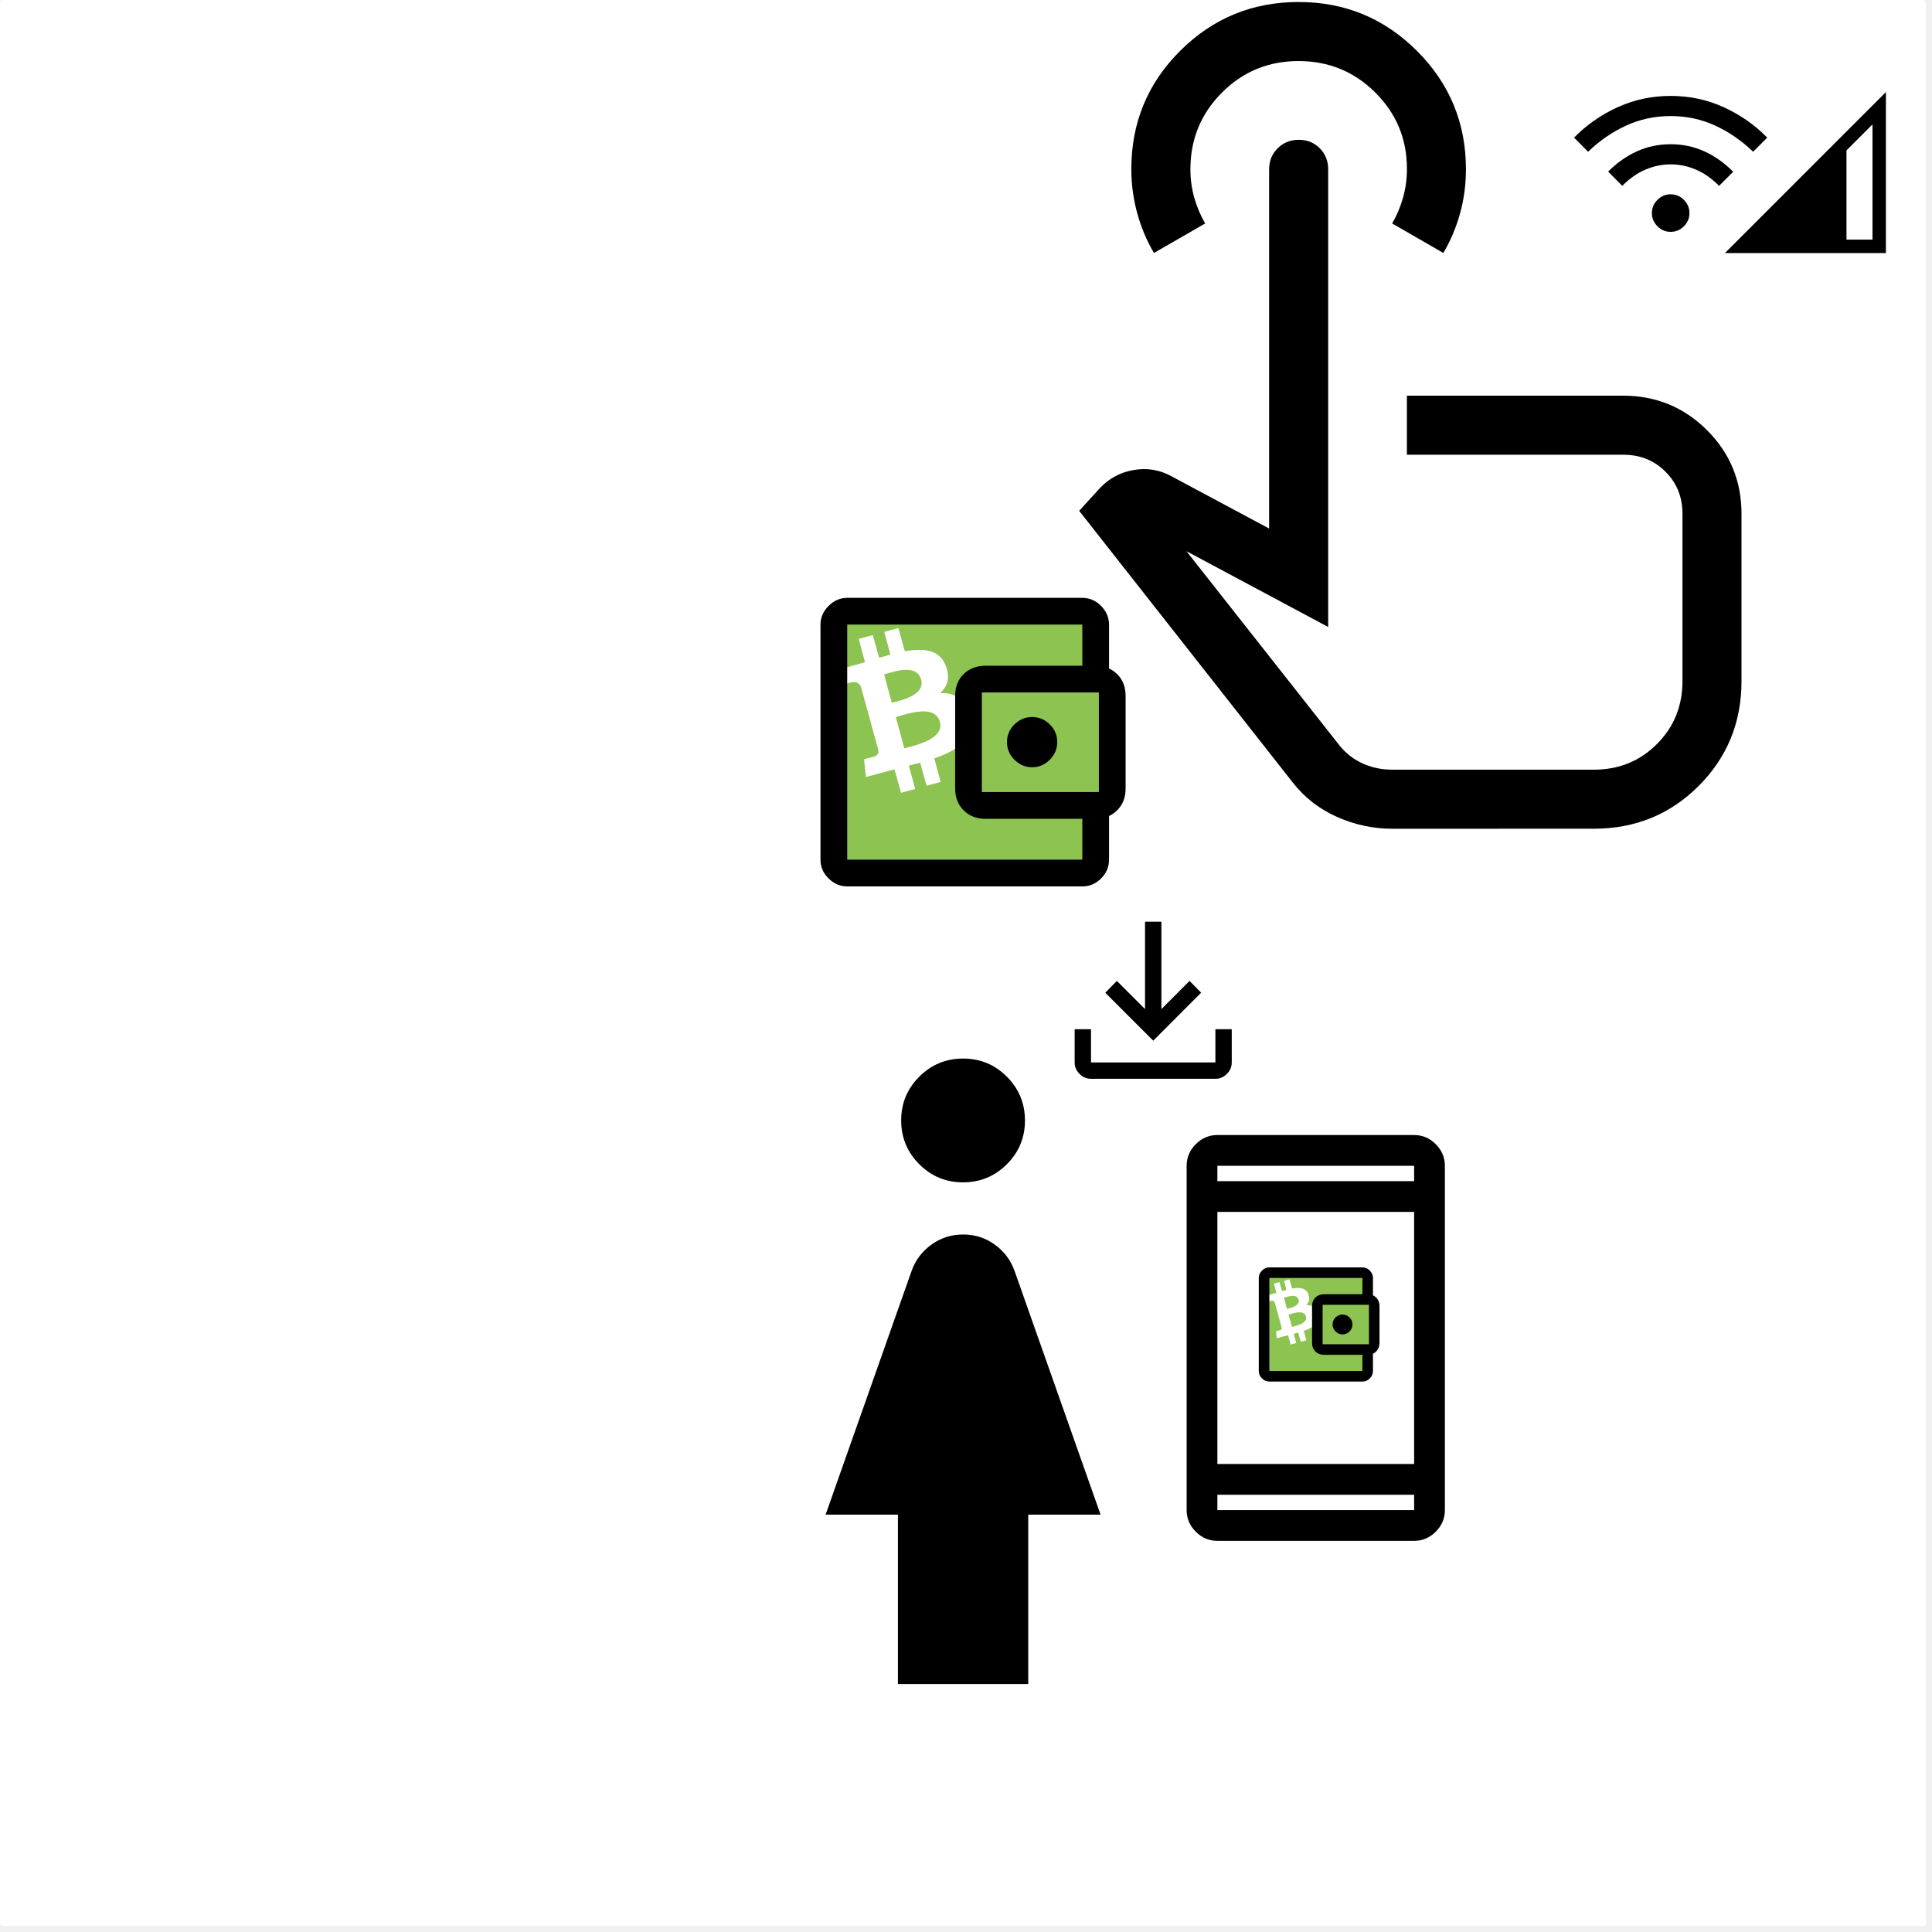
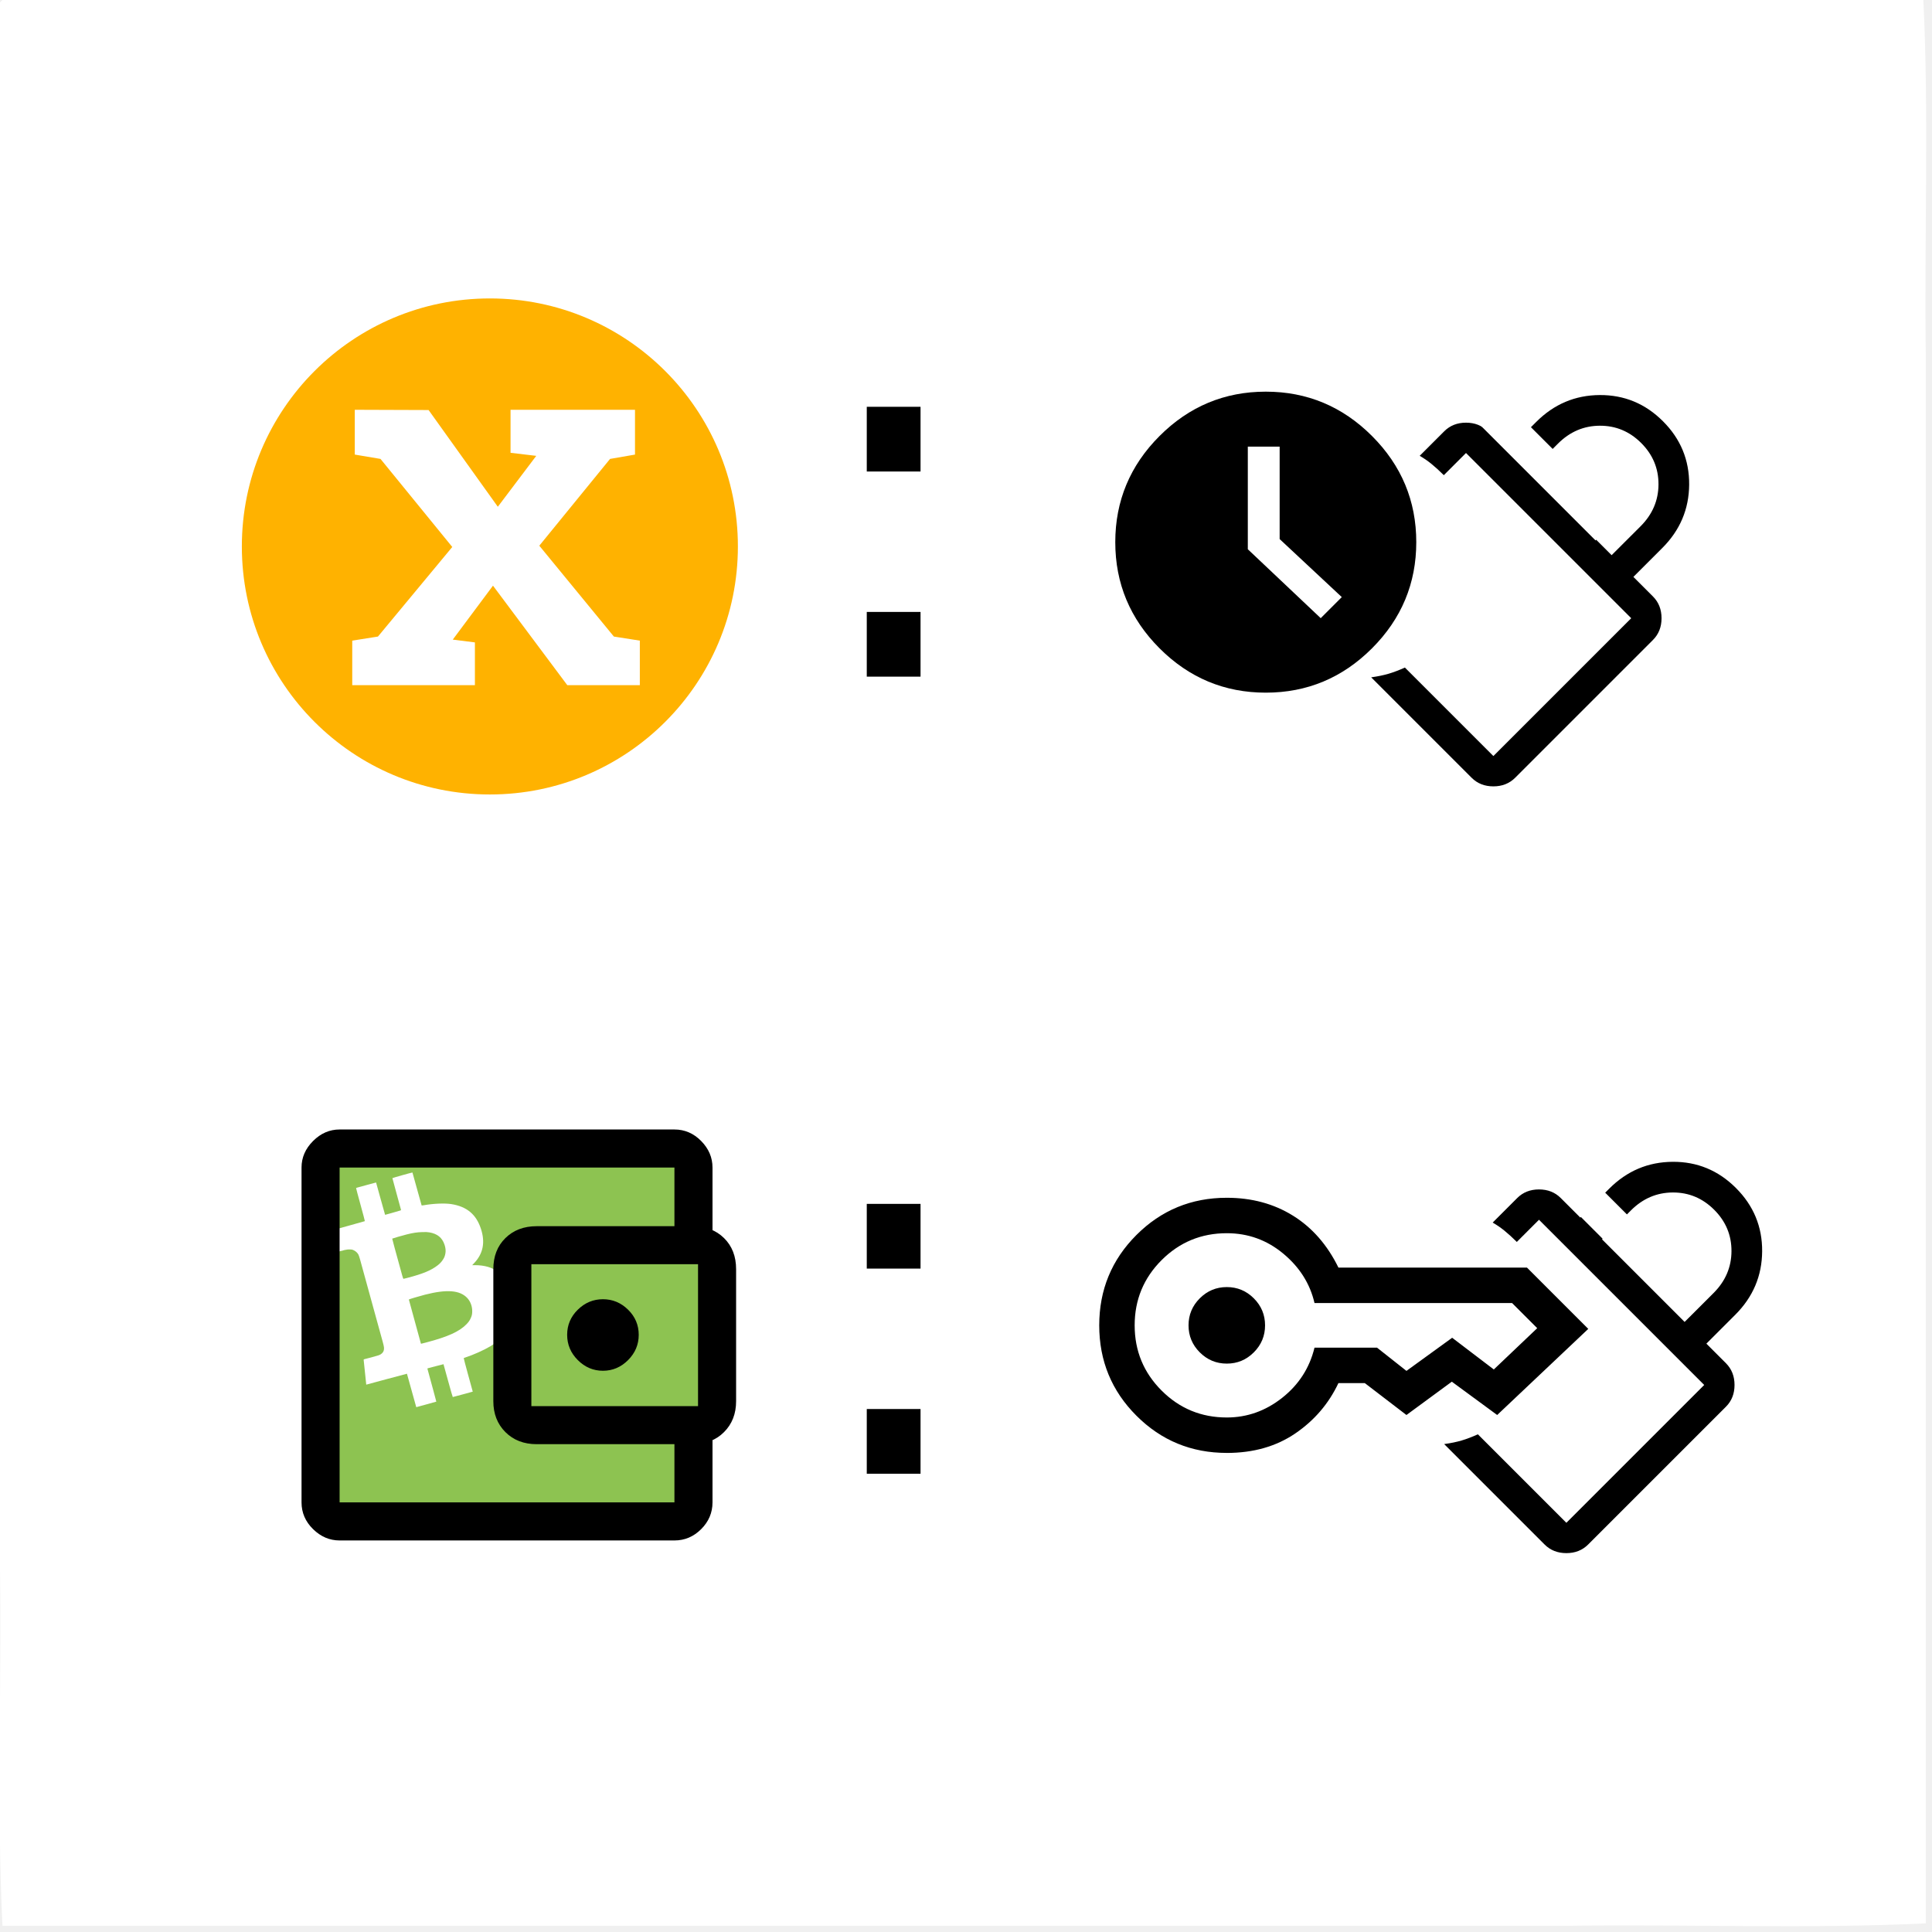
- <svg xmlns="http://www.w3.org/2000/svg" width="400" height="400" version="1.1" viewBox="0 0 105.83 105.83" id="svg1986">
-   <defs id="defs1990" />
-   <rect style="display:inline;fill:#ffffff;fill-opacity:1;stroke:none;stroke-width:0.342;stroke-linejoin:round;stroke-miterlimit:4;stroke-dasharray:none;stroke-dashoffset:7.35;stroke-opacity:1" id="rect49606" width="105.488" height="105.488" x="0" y="-8.8817842e-16" ry="0.133" />
-   <g transform="matrix(1.512565,0,0,1.512565,-78.10458,-55.52434)" id="g14">
+ <svg xmlns="http://www.w3.org/2000/svg" width="400" height="400" version="1.1" viewBox="0 0 105.83 105.83" id="svg24">
+   <defs id="defs28" />
+   <path id="rect2" style="fill:#ffffff;stroke-width:1" d="M 0.133,0 C 35.208,0 70.282,0 105.357,0 c 0.311,6.399 0.044,13.037 0.133,19.527 0,28.61 0,57.22 0,85.829 -6.399,0.311 -13.037,0.044 -19.527,0.133 -28.61,0 -57.22,0 -85.829,0 C -0.178,99.091 0.089,92.453 0,85.963 0,57.353 0,28.743 0,0.133 Z" />
+   <g transform="matrix(0.2132146,0,0,0.2132146,12.88568,16.2705)" id="g16">
+     <path d="m 65.419,0.361 a 63.719,63.72 0 0 0 -63.72,63.72 63.719,63.72 0 0 0 63.72,63.719 63.719,63.72 0 0 0 63.719,-63.719 63.719,63.72 0 0 0 -63.719,-63.72 z m -34.705,28.607 18.962,0.066 17.785,24.847 9.873,-13.077 -6.604,-0.784 v -11.05 h 31.973 v 11.508 l -6.408,1.112 -18.177,22.296 19.158,23.343 6.67,1.046 v 11.443 h -18.635 l -19.093,-25.566 -10.331,13.862 5.689,0.719 v 10.985 h -31.516 v -11.443 l 6.604,-1.046 19.093,-23.016 -18.439,-22.623 -6.604,-1.112 z" fill="#ffb200" stroke="#000000" stroke-dasharray="0, 6.182" stroke-linejoin="bevel" stroke-miterlimit="4.1" stroke-opacity="0.253" stroke-width="0.562" id="path14" />
+   </g>
+   <path d="m 67.201,74.695 q -0.864,0 -1.48,-0.616 -0.616,-0.616 -0.616,-1.48 0,-0.864 0.616,-1.48 0.616,-0.616 1.48,-0.616 0.864,0 1.48,0.616 0.616,0.616 0.616,1.48 0,0.864 -0.616,1.48 -0.616,0.616 -1.48,0.616 z m 0,4.892 q -2.912,0 -4.95,-2.038 -2.038,-2.038 -2.038,-4.95 0,-2.912 2.038,-4.95 2.038,-2.038 4.95,-2.038 2.048,0 3.625,0.98 1.577,0.98 2.49,2.844 h 10.327 l 3.358,3.358 -4.989,4.717 -2.485,-1.825 -2.485,1.825 -2.281,-1.747 h -1.446 q -0.796,1.689 -2.363,2.757 -1.567,1.068 -3.751,1.068 z m 0,-1.941 q 1.669,0 3.033,-1.077 1.364,-1.077 1.771,-2.747 h 3.426 l 1.611,1.272 2.504,-1.815 2.281,1.737 2.378,-2.262 -1.378,-1.378 h -10.822 q -0.369,-1.592 -1.713,-2.708 -1.344,-1.116 -3.091,-1.116 -2.097,0 -3.572,1.475 -1.475,1.475 -1.475,3.572 0,2.097 1.475,3.572 1.475,1.475 3.572,1.475 z" stroke-width="0.029" id="path24" />
+   <path d="m 92.279,72.412 -4.525,-4.525 1.584,-1.584 c 0.651,-0.651 1.415,-0.978 2.292,-0.982 0.877,-0.004 1.633,0.312 2.269,0.947 0.635,0.635 0.951,1.391 0.947,2.269 -0.004,0.877 -0.331,1.641 -0.982,2.292 z m -13.17,6.692 5.502,5.502 c 0.314,0.314 0.711,0.47 1.191,0.47 0.48,8e-6 0.877,-0.157 1.191,-0.47 l 7.55,-7.55 c 0.314,-0.314 0.47,-0.711 0.47,-1.191 10e-6,-0.48 -0.157,-0.877 -0.47,-1.191 l -1.072,-1.072 1.584,-1.584 c 0.972,-0.972 1.463,-2.132 1.471,-3.477 0.008,-1.346 -0.47,-2.501 -1.435,-3.465 -0.965,-0.965 -2.12,-1.443 -3.465,-1.435 -1.346,0.008 -2.505,0.498 -3.477,1.471 l -1.584,1.584 -1.072,-1.072 c -0.314,-0.314 -0.711,-0.47 -1.191,-0.47 -0.48,-2.1e-5 -0.877,0.157 -1.191,0.47 l -1.346,1.346 c 0.222,0.127 0.438,0.275 0.646,0.444 0.208,0.169 0.434,0.374 0.676,0.616 l 1.215,-1.215 9.05,9.05 -7.55,7.55 -4.847,-4.847 c -0.318,0.143 -0.612,0.255 -0.884,0.336 -0.272,0.081 -0.592,0.148 -0.962,0.199 z m 14.242,-3.239 -7.55,7.55 z" stroke-width="0.025" id="path26" />
+   <g transform="matrix(2.15424,0,0,2.15424,-158.7321,-63.85102)" id="g14">
    <g transform="matrix(0.00965946,0,0,0.00965946,80.69794,59.92945)" id="g58-6">
      <rect style="fill:#8dc351;fill-opacity:1;stroke-width:65.595;stroke-linejoin:round;stroke-dashoffset:7.35" id="rect3960" width="1000.355" height="963.94" x="116.863" y="-95.88" />
      <g transform="matrix(0.04188,0,0,0.04188,75.616,54.993)" fill="#8dc351" id="g52-2">
        <path d="m 7525,15989 c -349,-23 -745,-74 -1074,-139 -1411,-279 -2741,-944 -3806,-1903 -103,-94 -479,-466 -575,-572 -245,-266 -540,-648 -754,-974 -84,-128 -216,-339 -216,-346 0,-2 -17,-32 -38,-66 -48,-80 -130,-233 -220,-414 C 359,10611 82,9566 10,8445 -3,8240 -3,7750 10,7545 113,5935 655,4458 1610,3185 c 239,-319 428,-535 744,-850 286,-286 436,-420 706,-632 C 4666,442 6732,-162 8765,35 c 1734,169 3354,891 4645,2071 632,577 1156,1241 1589,2014 64,113 231,450 301,605 345,767 574,1625 659,2470 32,311 41,496 41,810 0,808 -118,1588 -356,2359 -526,1697 -1613,3186 -3064,4197 -1216,848 -2616,1332 -4135,1429 -181,11 -740,11 -920,-1 z" id="path50-9" />
      </g>
      <g transform="matrix(0.0610117,0,0,0.0610117,-103.8285,-229.3502)" fill="#ffffff" id="g56-1">
        <path d="m 7751,13046 c -6,-17 -62,-222 -127,-456 -195,-713 -262,-951 -266,-956 -3,-2 -398,103 -879,234 -481,131 -875,238 -877,237 -3,-3 -112,-1041 -112,-1071 0,-17 8,-23 33,-28 75,-14 558,-147 627,-172 101,-38 181,-113 204,-193 28,-95 21,-155 -43,-390 -33,-119 -139,-504 -236,-856 -97,-352 -239,-867 -315,-1145 -76,-278 -193,-703 -260,-945 -67,-242 -142,-514 -166,-605 -25,-91 -57,-185 -72,-210 -44,-77 -110,-138 -190,-177 -67,-34 -84,-38 -171,-41 -134,-6 -233,16 -734,162 -81,23 -120,30 -122,22 -7,-20 -247,-901 -249,-910 0,-4 87,-33 194,-62 107,-30 499,-138 870,-241 371,-102 678,-189 682,-192 4,-3 -81,-323 -188,-711 -107,-388 -192,-710 -190,-715 2,-6 28,-17 57,-24 30,-8 222,-61 428,-117 206,-57 376,-103 377,-101 1,1 88,315 193,697 106,382 194,696 196,698 2,2 137,-35 302,-83 164,-48 318,-92 343,-100 35,-10 44,-17 42,-31 -2,-11 -87,-320 -188,-689 -101,-368 -184,-674 -184,-680 0,-9 858,-250 865,-243 2,2 91,322 198,711 107,389 196,710 199,712 2,3 42,-2 89,-10 416,-74 899,-94 1184,-51 672,104 1078,440 1283,1061 196,592 97,1085 -302,1499 l -73,76 h 118 c 828,0 1344,393 1564,1190 130,470 135,910 15,1273 -41,126 -137,313 -218,427 -145,205 -419,444 -699,612 -277,166 -754,378 -1083,483 -30,10 -58,20 -62,24 -4,3 71,290 166,636 96,347 185,671 198,721 l 25,91 -426,117 c -234,64 -431,116 -436,116 -6,0 -98,-318 -204,-707 -107,-390 -195,-709 -196,-710 -1,-2 -143,35 -316,81 -173,46 -329,87 -346,91 -18,3 -33,12 -33,18 0,11 16,68 259,952 71,259 128,471 126,473 -1,1 -196,56 -433,121 l -431,118 z m 442,-2762 c 928,-243 1429,-470 1733,-785 93,-98 132,-151 179,-252 54,-113 70,-186 69,-317 0,-211 -79,-419 -214,-563 -317,-339 -883,-384 -1824,-143 -226,58 -696,197 -696,207 0,4 117,433 260,953 143,520 260,948 260,951 0,10 22,5 233,-51 z M 7391,7495 c 657,-172 1015,-321 1295,-540 97,-76 161,-145 225,-243 60,-91 87,-161 107,-277 19,-113 7,-234 -39,-369 -102,-305 -310,-473 -660,-532 -82,-13 -140,-16 -298,-11 -227,6 -400,32 -681,103 -171,42 -609,170 -618,179 -4,4 126,484 431,1588 24,87 46,147 53,147 6,0 90,-20 185,-45 z" fill="#ffffff" id="path54-2" />
      </g>
    </g>
    <path d="m 89.015,64.495 q 0.368,0 0.639,-0.271 0.271,-0.271 0.271,-0.643 0,-0.373 -0.271,-0.639 -0.271,-0.266 -0.639,-0.266 -0.368,0 -0.639,0.266 -0.271,0.266 -0.271,0.639 0,0.372 0.271,0.643 0.271,0.271 0.639,0.271 z m -6.696,2.835 v 0.513 -8.514 z m 0,1.48 q -0.382,0 -0.675,-0.288 -0.293,-0.288 -0.293,-0.68 v -8.514 q 0,-0.382 0.293,-0.675 0.293,-0.293 0.675,-0.293 h 8.514 q 0.392,0 0.68,0.293 0.288,0.293 0.288,0.675 v 1.78 h -0.968 v -1.78 h -8.514 v 8.514 h 8.514 v -1.771 h 0.968 v 1.771 q 0,0.392 -0.288,0.68 -0.288,0.288 -0.68,0.288 z m 5.012,-2.448 q -0.489,0 -0.796,-0.307 -0.307,-0.307 -0.307,-0.786 v -3.357 q 0,-0.489 0.307,-0.791 0.307,-0.302 0.796,-0.302 h 3.967 q 0.489,0 0.796,0.302 0.307,0.302 0.307,0.791 v 3.357 q 0,0.479 -0.307,0.786 -0.307,0.307 -0.796,0.307 z m 4.102,-0.968 v -3.609 h -4.238 v 3.609 z" stroke-width="0.015" id="path12" />
  </g>
-   <path d="m 63.171,57.005 -2.627,-2.627 0.636,-0.645 1.542,1.542 v -4.787 h 0.896 v 4.787 l 1.542,-1.542 0.636,0.645 z m -3.407,2.089 q -0.363,0 -0.63,-0.267 -0.267,-0.267 -0.267,-0.63 v -1.82 h 0.896 v 1.82 h 6.813 v -1.82 h 0.896 v 1.82 q 0,0.363 -0.267,0.63 -0.267,0.267 -0.63,0.267 z" stroke-width="0.641" id="path1966" />
-   <path d="m52.751 64.766q-1.406 0-2.397-0.994-0.99-0.994-0.99-2.4t0.994-2.397q0.994-0.99 2.4-0.99t2.397 0.994q0.99 0.994 0.99 2.4 0 1.406-0.994 2.397-0.994 0.99-2.4 0.99zm-3.565 27.481v-9.279h-3.962l4.729-13.401q0.321-0.857 1.084-1.401 0.763-0.544 1.722-0.544 0.959 0 1.718 0.544 0.758 0.544 1.08 1.401l4.729 13.401h-3.962v9.279z" stroke-width=".054" id="path1974" />
-   <path d="m 66.685,84.404 q -0.682,0 -1.183,-0.501 -0.501,-0.501 -0.501,-1.183 v -18.862 q 0,-0.682 0.501,-1.183 0.501,-0.501 1.183,-0.501 h 10.778 q 0.682,0 1.183,0.501 0.501,0.501 0.501,1.183 v 18.862 q 0,0.682 -0.501,1.183 -0.501,0.501 -1.183,0.501 z m 0,-2.526 v 0.842 h 10.778 v -0.842 z m 0,-1.684 h 10.778 v -13.81 h -10.778 z m 0,-15.494 h 10.778 v -0.842 h -10.778 z m 0,0 v -0.842 z m 0,17.178 v 0.842 z" stroke-width="0.025" id="path1980" />
-   <path d="m 94.486,13.862 8.819,-8.819 v 8.819 z m 6.659,-0.735 h 1.426 v -6.313 l -1.426,1.426 z" stroke-width="0.011" id="path1982" />
-   <path d="m 91.515,12.7 q -0.419,0 -0.724,-0.305 -0.305,-0.305 -0.305,-0.724 0,-0.419 0.305,-0.724 0.305,-0.305 0.724,-0.305 0.419,0 0.724,0.305 0.305,0.305 0.305,0.724 0,0.419 -0.305,0.724 -0.305,0.305 -0.724,0.305 z m -2.653,-2.521 -0.772,-0.779 q 0.731,-0.731 1.586,-1.115 0.854,-0.384 1.839,-0.384 0.985,0 1.839,0.386 0.854,0.386 1.586,1.121 l -0.772,0.772 q -0.61,-0.61 -1.279,-0.893 -0.669,-0.283 -1.374,-0.283 -0.706,0 -1.374,0.283 -0.669,0.283 -1.279,0.893 z m -1.867,-1.867 -0.772,-0.772 q 1.022,-1.044 2.381,-1.665 1.36,-0.621 2.91,-0.621 1.551,0 2.91,0.621 1.36,0.621 2.381,1.665 l -0.772,0.772 q -0.93,-0.9 -2.071,-1.428 -1.141,-0.527 -2.449,-0.527 -1.308,0 -2.449,0.527 -1.141,0.527 -2.071,1.428 z" stroke-width="0.011" id="path1984" />
-   <path d="m 76.258,45.396 q -1.563,0 -3.019,-0.647 -1.456,-0.647 -2.426,-1.887 L 59.114,27.982 60.246,26.742 q 0.755,-0.809 1.86,-0.997 1.105,-0.189 2.076,0.35 l 5.337,2.857 V 9.275 q 0,-0.687 0.468,-1.152 0.468,-0.465 1.159,-0.465 0.691,0 1.15,0.465 0.458,0.465 0.458,1.152 v 25.069 l -7.763,-4.151 8.41,10.675 q 0.539,0.647 1.281,0.97 0.742,0.323 1.576,0.323 h 11.052 q 2.049,0 3.45,-1.402 1.402,-1.402 1.402,-3.45 v -9.165 q 0,-1.375 -0.93,-2.305 -0.93,-0.93 -2.305,-0.93 H 77.066 v -3.235 h 11.841 q 2.704,0 4.596,1.887 1.892,1.887 1.892,4.582 v 9.165 q 0,3.396 -2.345,5.742 -2.345,2.345 -5.742,2.345 z M 63.211,13.857 Q 62.614,12.846 62.293,11.674 61.971,10.502 61.971,9.262 q 0,-3.814 2.681,-6.483 2.681,-2.669 6.484,-2.669 3.803,0 6.484,2.681 2.681,2.681 2.681,6.486 0,1.238 -0.321,2.405 -0.321,1.168 -0.918,2.175 l -2.803,-1.617 q 0.377,-0.647 0.593,-1.402 0.216,-0.755 0.216,-1.589 0,-2.454 -1.732,-4.179 -1.731,-1.725 -4.205,-1.725 -2.474,0 -4.199,1.73 -1.725,1.73 -1.725,4.201 0,0.809 0.216,1.563 0.216,0.755 0.593,1.402 z m 15.365,18.06 z" id="path4984" style="stroke-width:0.054" />
-   <g transform="matrix(0.5985511,0,0,0.5985511,20.25958,34.49256)" id="g14-7">
-     <g transform="matrix(0.00965946,0,0,0.00965946,80.69794,59.92945)" id="g58-6-0">
-       <rect style="fill:#8dc351;fill-opacity:1;stroke-width:65.595;stroke-linejoin:round;stroke-dashoffset:7.35" id="rect3960-9" width="1000.355" height="963.94" x="116.863" y="-95.88" />
-       <g transform="matrix(0.04188,0,0,0.04188,75.616,54.993)" fill="#8dc351" id="g52-2-3">
-         <path d="m 7525,15989 c -349,-23 -745,-74 -1074,-139 -1411,-279 -2741,-944 -3806,-1903 -103,-94 -479,-466 -575,-572 -245,-266 -540,-648 -754,-974 -84,-128 -216,-339 -216,-346 0,-2 -17,-32 -38,-66 -48,-80 -130,-233 -220,-414 C 359,10611 82,9566 10,8445 -3,8240 -3,7750 10,7545 113,5935 655,4458 1610,3185 c 239,-319 428,-535 744,-850 286,-286 436,-420 706,-632 C 4666,442 6732,-162 8765,35 c 1734,169 3354,891 4645,2071 632,577 1156,1241 1589,2014 64,113 231,450 301,605 345,767 574,1625 659,2470 32,311 41,496 41,810 0,808 -118,1588 -356,2359 -526,1697 -1613,3186 -3064,4197 -1216,848 -2616,1332 -4135,1429 -181,11 -740,11 -920,-1 z" id="path50-9-6" />
-       </g>
-       <g transform="matrix(0.0610117,0,0,0.0610117,-103.8285,-229.3502)" fill="#ffffff" id="g56-1-0">
-         <path d="m 7751,13046 c -6,-17 -62,-222 -127,-456 -195,-713 -262,-951 -266,-956 -3,-2 -398,103 -879,234 -481,131 -875,238 -877,237 -3,-3 -112,-1041 -112,-1071 0,-17 8,-23 33,-28 75,-14 558,-147 627,-172 101,-38 181,-113 204,-193 28,-95 21,-155 -43,-390 -33,-119 -139,-504 -236,-856 -97,-352 -239,-867 -315,-1145 -76,-278 -193,-703 -260,-945 -67,-242 -142,-514 -166,-605 -25,-91 -57,-185 -72,-210 -44,-77 -110,-138 -190,-177 -67,-34 -84,-38 -171,-41 -134,-6 -233,16 -734,162 -81,23 -120,30 -122,22 -7,-20 -247,-901 -249,-910 0,-4 87,-33 194,-62 107,-30 499,-138 870,-241 371,-102 678,-189 682,-192 4,-3 -81,-323 -188,-711 -107,-388 -192,-710 -190,-715 2,-6 28,-17 57,-24 30,-8 222,-61 428,-117 206,-57 376,-103 377,-101 1,1 88,315 193,697 106,382 194,696 196,698 2,2 137,-35 302,-83 164,-48 318,-92 343,-100 35,-10 44,-17 42,-31 -2,-11 -87,-320 -188,-689 -101,-368 -184,-674 -184,-680 0,-9 858,-250 865,-243 2,2 91,322 198,711 107,389 196,710 199,712 2,3 42,-2 89,-10 416,-74 899,-94 1184,-51 672,104 1078,440 1283,1061 196,592 97,1085 -302,1499 l -73,76 h 118 c 828,0 1344,393 1564,1190 130,470 135,910 15,1273 -41,126 -137,313 -218,427 -145,205 -419,444 -699,612 -277,166 -754,378 -1083,483 -30,10 -58,20 -62,24 -4,3 71,290 166,636 96,347 185,671 198,721 l 25,91 -426,117 c -234,64 -431,116 -436,116 -6,0 -98,-318 -204,-707 -107,-390 -195,-709 -196,-710 -1,-2 -143,35 -316,81 -173,46 -329,87 -346,91 -18,3 -33,12 -33,18 0,11 16,68 259,952 71,259 128,471 126,473 -1,1 -196,56 -433,121 l -431,118 z m 442,-2762 c 928,-243 1429,-470 1733,-785 93,-98 132,-151 179,-252 54,-113 70,-186 69,-317 0,-211 -79,-419 -214,-563 -317,-339 -883,-384 -1824,-143 -226,58 -696,197 -696,207 0,4 117,433 260,953 143,520 260,948 260,951 0,10 22,5 233,-51 z M 7391,7495 c 657,-172 1015,-321 1295,-540 97,-76 161,-145 225,-243 60,-91 87,-161 107,-277 19,-113 7,-234 -39,-369 -102,-305 -310,-473 -660,-532 -82,-13 -140,-16 -298,-11 -227,6 -400,32 -681,103 -171,42 -609,170 -618,179 -4,4 126,484 431,1588 24,87 46,147 53,147 6,0 90,-20 185,-45 z" fill="#ffffff" id="path54-2-6" />
-       </g>
-     </g>
-     <path d="m 89.015,64.495 q 0.368,0 0.639,-0.271 0.271,-0.271 0.271,-0.643 0,-0.373 -0.271,-0.639 -0.271,-0.266 -0.639,-0.266 -0.368,0 -0.639,0.266 -0.271,0.266 -0.271,0.639 0,0.372 0.271,0.643 0.271,0.271 0.639,0.271 z m -6.696,2.835 v 0.513 -8.514 z m 0,1.48 q -0.382,0 -0.675,-0.288 -0.293,-0.288 -0.293,-0.68 v -8.514 q 0,-0.382 0.293,-0.675 0.293,-0.293 0.675,-0.293 h 8.514 q 0.392,0 0.68,0.293 0.288,0.293 0.288,0.675 v 1.78 h -0.968 v -1.78 h -8.514 v 8.514 h 8.514 v -1.771 h 0.968 v 1.771 q 0,0.392 -0.288,0.68 -0.288,0.288 -0.68,0.288 z m 5.012,-2.448 q -0.489,0 -0.796,-0.307 -0.307,-0.307 -0.307,-0.786 v -3.357 q 0,-0.489 0.307,-0.791 0.307,-0.302 0.796,-0.302 h 3.967 q 0.489,0 0.796,0.302 0.307,0.302 0.307,0.791 v 3.357 q 0,0.479 -0.307,0.786 -0.307,0.307 -0.796,0.307 z m 4.102,-0.968 v -3.609 h -4.238 v 3.609 z" stroke-width="0.015" id="path12-2" />
+   <g aria-label=":" id="text94-36" style="font-size:28.587px;line-height:1.25;font-family:sans-serif;fill:#000000;stroke-width:0.715" transform="translate(-3.730387,19.20535)">
+     <path d="m 51.21,57.977 h 2.945 v 3.545 h -2.945 z m 0,-11.237 h 2.945 v 3.545 h -2.945 z" style="stroke-width:0.715" id="path2629" />
  </g>
+   <g aria-label=":" id="text94-53" style="font-size:28.587px;line-height:1.25;font-family:sans-serif;fill:#000000;stroke-width:0.715" transform="translate(-3.730387,-56.58187)">
+     <path d="m 51.21,90.102 h 2.945 v 3.545 h -2.945 z m 0,-11.237 h 2.945 v 3.545 h -2.945 z" style="stroke-width:0.715" id="path2632" />
+   </g>
+   <path d="m 69.336,37.942 c -2.26,0 -4.199,-0.809 -5.817,-2.427 -1.618,-1.618 -2.427,-3.557 -2.427,-5.817 0,-2.26 0.809,-4.199 2.427,-5.817 1.618,-1.618 3.557,-2.427 5.817,-2.427 2.26,0 4.199,0.809 5.817,2.427 1.618,1.618 2.427,3.557 2.427,5.817 0,2.26 -0.809,4.199 -2.427,5.817 -1.618,1.618 -3.557,2.427 -5.817,2.427 z m 3.01,-4.08 1.154,-1.154 -3.404,-3.179 v -5.064 h -1.744 v 5.621 z" stroke-width="0.042" id="path22" />
+   <path d="m 88.281,30.411 -4.525,-4.525 1.584,-1.584 c 0.651,-0.651 1.415,-0.978 2.292,-0.982 0.877,-0.004 1.633,0.312 2.269,0.947 0.635,0.635 0.951,1.391 0.947,2.269 -0.004,0.877 -0.331,1.641 -0.982,2.292 z m -13.17,6.692 5.502,5.502 c 0.314,0.314 0.711,0.47 1.191,0.47 0.48,9e-6 0.877,-0.157 1.191,-0.47 l 7.55,-7.55 c 0.314,-0.314 0.47,-0.711 0.47,-1.191 1e-5,-0.48 -0.157,-0.877 -0.47,-1.191 l -1.072,-1.072 1.584,-1.584 c 0.973,-0.973 1.463,-2.132 1.471,-3.477 0.008,-1.346 -0.47,-2.501 -1.435,-3.465 -0.965,-0.965 -2.12,-1.443 -3.465,-1.435 -1.346,0.008 -2.505,0.498 -3.477,1.471 l -1.584,1.584 -1.072,-1.072 c -0.314,-0.314 -0.711,-0.47 -1.191,-0.47 -0.48,-1.5e-5 -0.877,0.157 -1.191,0.47 l -1.346,1.346 c 0.222,0.127 0.438,0.275 0.646,0.444 0.208,0.169 0.434,0.374 0.676,0.616 l 1.215,-1.215 9.05,9.05 -7.55,7.55 -4.847,-4.847 c -0.318,0.143 -0.612,0.255 -0.884,0.336 -0.272,0.081 -0.592,0.148 -0.962,0.199 z m 14.243,-3.239 -7.55,7.55 z" stroke-width="0.025" id="path22-3" />
+   <rect style="fill:#ffffff;fill-opacity:1;stroke:none;stroke-width:0.392;stroke-dashoffset:7.35" id="rect884" width="14.109" height="1.883" x="97.137" y="14.095" transform="matrix(0.7071068,0.7071068,0.7071068,-0.7071068,0,0)" />
+   <rect style="fill:#ffffff;fill-opacity:1;stroke:none;stroke-width:0.392;stroke-dashoffset:7.35" id="rect884-6" width="14.109" height="1.883" x="68.624" y="40.868" transform="matrix(0.7071068,0.7071068,0.7071068,-0.7071068,0,0)" />
</svg>
